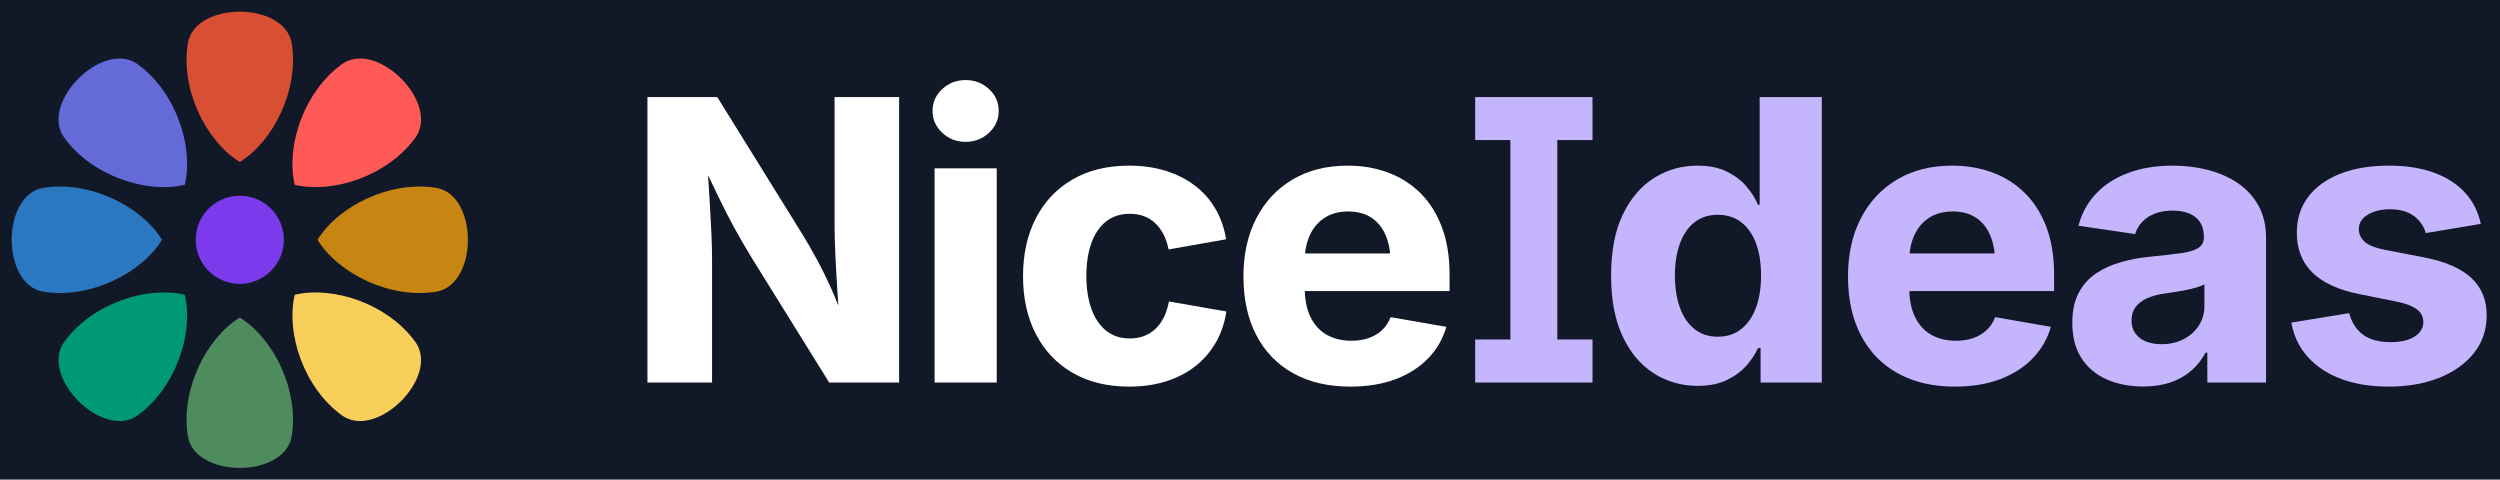
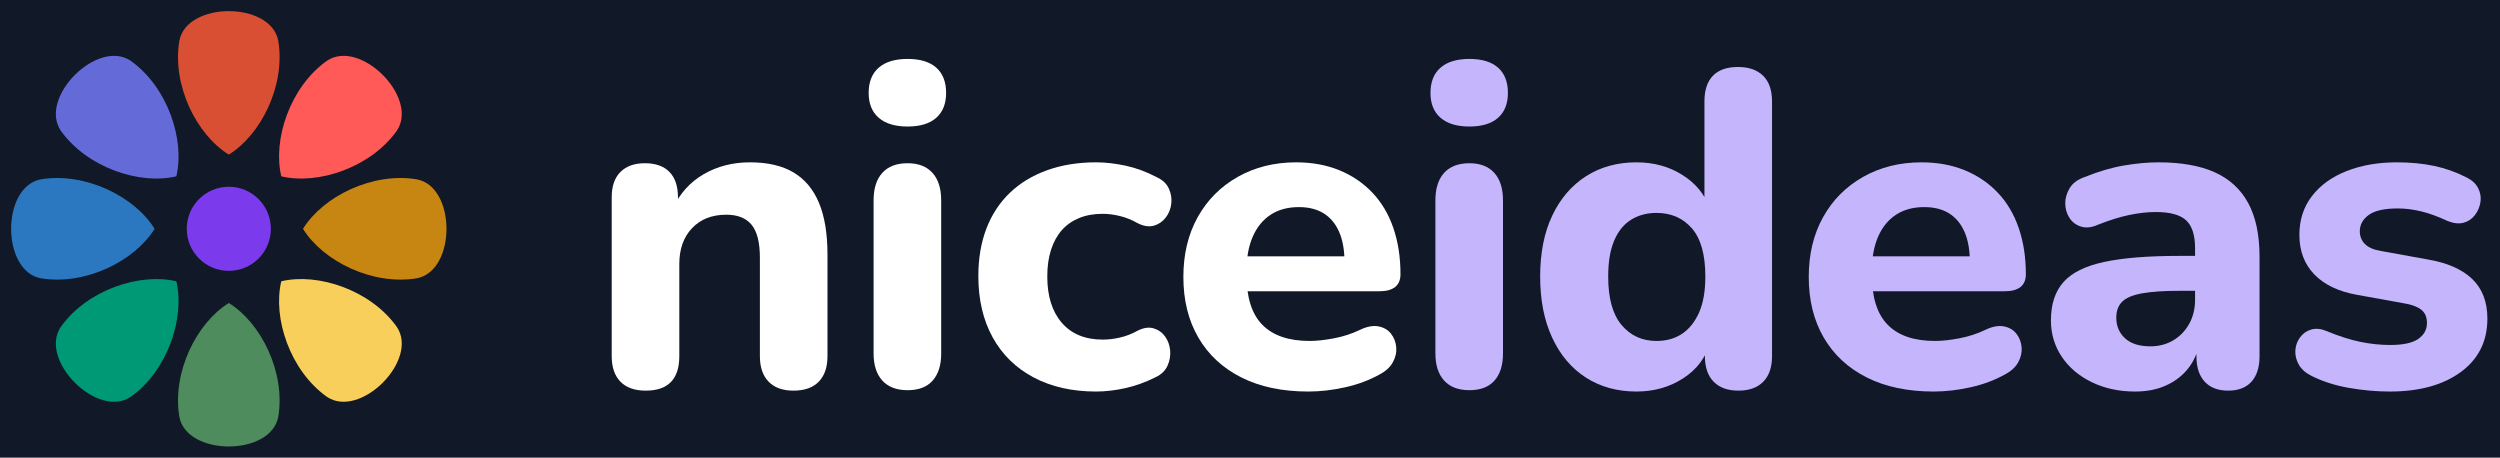
- <svg xmlns="http://www.w3.org/2000/svg" viewBox="0 0 875.8 168" width="875.8" height="168" role="img" aria-label="NiceIdeas">
-   <rect width="875.8" height="168.0" fill="#111827" />
+ <svg xmlns="http://www.w3.org/2000/svg" viewBox="0 0 917.8 168" width="917.8" height="168" role="img" aria-label="niceideas">
+   <rect width="917.8" height="168.0" fill="#111827" />
  <path d="M0 -0.30 C0.13 -0.38 0.23 -0.58 0.20 -0.76 C0.17 -0.92 -0.17 -0.92 -0.20 -0.76 C-0.23 -0.58 -0.13 -0.38 0 -0.30Z" fill="#D94F33" transform="translate(84.00 84.00) rotate(0) scale(90.811)" />
  <path d="M0 -0.30 C0.13 -0.38 0.23 -0.58 0.20 -0.76 C0.17 -0.92 -0.17 -0.92 -0.20 -0.76 C-0.23 -0.58 -0.13 -0.38 0 -0.30Z" fill="#FF5A58" transform="translate(84.00 84.00) rotate(45) scale(90.811)" />
  <path d="M0 -0.30 C0.13 -0.38 0.23 -0.58 0.20 -0.76 C0.17 -0.92 -0.17 -0.92 -0.20 -0.76 C-0.23 -0.58 -0.13 -0.38 0 -0.30Z" fill="#C78612" transform="translate(84.00 84.00) rotate(90) scale(90.811)" />
  <path d="M0 -0.30 C0.13 -0.38 0.23 -0.58 0.20 -0.76 C0.17 -0.92 -0.17 -0.92 -0.20 -0.76 C-0.23 -0.58 -0.13 -0.38 0 -0.30Z" fill="#F8CF5B" transform="translate(84.00 84.00) rotate(135) scale(90.811)" />
  <path d="M0 -0.30 C0.13 -0.38 0.23 -0.58 0.20 -0.76 C0.17 -0.92 -0.17 -0.92 -0.20 -0.76 C-0.23 -0.58 -0.13 -0.38 0 -0.30Z" fill="#4E8C5D" transform="translate(84.00 84.00) rotate(180) scale(90.811)" />
  <path d="M0 -0.30 C0.13 -0.38 0.23 -0.58 0.20 -0.76 C0.17 -0.92 -0.17 -0.92 -0.20 -0.76 C-0.23 -0.58 -0.13 -0.38 0 -0.30Z" fill="#009975" transform="translate(84.00 84.00) rotate(225) scale(90.811)" />
  <path d="M0 -0.30 C0.13 -0.38 0.23 -0.58 0.20 -0.76 C0.17 -0.92 -0.17 -0.92 -0.20 -0.76 C-0.23 -0.58 -0.13 -0.38 0 -0.30Z" fill="#2B78C0" transform="translate(84.00 84.00) rotate(270) scale(90.811)" />
  <path d="M0 -0.30 C0.13 -0.38 0.23 -0.58 0.20 -0.76 C0.17 -0.92 -0.17 -0.92 -0.20 -0.76 C-0.23 -0.58 -0.13 -0.38 0 -0.30Z" fill="#646AD8" transform="translate(84.00 84.00) rotate(315) scale(90.811)" />
  <circle cx="84.00" cy="84.00" r="15.44" fill="#7C3AED" />
-   <g transform="translate(218.40 34.00)">
-     <path d="M8.416 100.0V0.0H32.873L62.594 47.905Q65.164 52.09 67.708 56.768Q70.252 61.446 72.815 67.152Q75.379 72.859 77.973 80.131H75.812Q75.382 74.577 74.961 68.087Q74.54 61.597 74.255 55.531Q73.97 49.466 73.97 45.288V0.0H96.581V100.0H72.077L44.953 56.349Q41.641 50.906 38.906 45.927Q36.171 40.947 33.321 35.012Q30.47 29.078 26.577 20.97H29.232Q29.698 28.158 30.119 34.903Q30.54 41.648 30.796 47.175Q31.051 52.702 31.051 56.303V100.0Z" fill="#FFFFFF" />
-     <path d="M109.004 100.0V24.966H130.769V100.0ZM119.867 15.695Q115.091 15.695 111.692 12.515Q108.293 9.334 108.293 4.882Q108.293 0.339 111.692 -2.805Q115.091 -5.95 119.867 -5.95Q124.653 -5.95 128.058 -2.81Q131.464 0.33 131.464 4.88Q131.464 9.339 128.058 12.517Q124.653 15.695 119.867 15.695Z" fill="#FFFFFF" />
-     <path d="M177.159 101.436Q165.649 101.436 157.31 96.582Q148.971 91.728 144.479 83.025Q139.988 74.322 139.988 62.779Q139.988 51.164 144.479 42.45Q148.971 33.735 157.31 28.881Q165.649 24.027 177.159 24.027Q184.122 24.027 189.914 25.829Q195.706 27.631 200.136 30.98Q204.565 34.329 207.364 39.104Q210.163 43.879 211.139 49.826L190.978 53.376Q190.39 50.447 189.214 48.139Q188.038 45.832 186.332 44.207Q184.625 42.581 182.389 41.738Q180.152 40.896 177.421 40.896Q172.478 40.896 169.085 43.579Q165.693 46.262 163.933 51.154Q162.173 56.047 162.173 62.691Q162.173 69.245 163.933 74.169Q165.693 79.094 169.085 81.83Q172.478 84.567 177.421 84.567Q180.176 84.567 182.436 83.691Q184.696 82.815 186.448 81.144Q188.199 79.473 189.375 77.053Q190.552 74.634 191.095 71.614L211.233 75.121Q210.28 81.245 207.47 86.087Q204.659 90.929 200.24 94.369Q195.82 97.809 189.983 99.622Q184.146 101.436 177.159 101.436Z" fill="#FFFFFF" />
-     <path d="M254.643 101.436Q243.029 101.436 234.619 96.757Q226.21 92.077 221.708 83.419Q217.207 74.762 217.207 62.825Q217.207 51.238 221.695 42.512Q226.183 33.785 234.39 28.906Q242.596 24.027 253.713 24.027Q261.344 24.027 267.848 26.443Q274.351 28.859 279.192 33.648Q284.032 38.436 286.72 45.574Q289.408 52.711 289.408 62.198V67.973H225.482V54.805H278.928L268.754 58.127Q268.754 52.577 267.071 48.54Q265.388 44.503 262.089 42.295Q258.791 40.087 253.888 40.087Q248.985 40.087 245.593 42.319Q242.2 44.55 240.435 48.446Q238.67 52.342 238.67 57.446V66.799Q238.67 72.94 240.705 77.087Q242.74 81.235 246.437 83.305Q250.133 85.376 255.015 85.376Q258.354 85.376 261.084 84.428Q263.814 83.48 265.777 81.637Q267.74 79.795 268.757 77.104L288.287 80.5Q286.455 86.836 281.901 91.545Q277.348 96.255 270.465 98.846Q263.583 101.436 254.643 101.436Z" fill="#FFFFFF" />
-     <path d="M2 0h30v11H23v51h9v11H2V62h9V11H2z" fill="#C4B5FD" transform="translate(295.65 0.00) scale(1.36986)" />
-     <path d="M376.302 101.174Q367.846 101.174 360.948 96.78Q354.05 92.386 350.024 83.792Q345.997 75.198 345.997 62.597Q345.997 49.584 350.166 41.023Q354.336 32.463 361.212 28.245Q368.087 24.027 376.151 24.027Q382.332 24.027 386.562 26.116Q390.792 28.205 393.456 31.367Q396.121 34.53 397.46 37.722H398.05V0.0H419.816V100.0H398.366V87.909H397.46Q396.034 91.124 393.324 94.158Q390.614 97.191 386.438 99.183Q382.262 101.174 376.302 101.174ZM383.393 83.956Q388.188 83.956 391.577 81.282Q394.967 78.607 396.75 73.802Q398.534 68.997 398.534 62.55Q398.534 56.017 396.762 51.248Q394.99 46.48 391.601 43.863Q388.212 41.245 383.393 41.245Q378.504 41.245 375.146 43.933Q371.789 46.621 370.073 51.413Q368.356 56.205 368.356 62.55Q368.356 68.876 370.084 73.715Q371.813 78.554 375.182 81.255Q378.551 83.956 383.393 83.956Z" fill="#C4B5FD" />
-     <path d="M466.424 101.436Q454.81 101.436 446.4 96.757Q437.991 92.077 433.489 83.419Q428.987 74.762 428.987 62.825Q428.987 51.238 433.476 42.512Q437.964 33.785 446.17 28.906Q454.377 24.027 465.494 24.027Q473.125 24.027 479.628 26.443Q486.132 28.859 490.972 33.648Q495.813 38.436 498.501 45.574Q501.189 52.711 501.189 62.198V67.973H437.263V54.805H490.709L480.534 58.127Q480.534 52.577 478.851 48.54Q477.169 44.503 473.87 42.295Q470.571 40.087 465.669 40.087Q460.766 40.087 457.373 42.319Q453.981 44.55 452.216 48.446Q450.451 52.342 450.451 57.446V66.799Q450.451 72.94 452.486 77.087Q454.521 81.235 458.217 83.305Q461.914 85.376 466.796 85.376Q470.135 85.376 472.865 84.428Q475.595 83.48 477.558 81.637Q479.521 79.795 480.538 77.104L500.068 80.5Q498.236 86.836 493.682 91.545Q489.128 96.255 482.246 98.846Q475.363 101.436 466.424 101.436Z" fill="#C4B5FD" />
-     <path d="M532.397 101.396Q525.24 101.396 519.609 98.908Q513.978 96.419 510.773 91.47Q507.569 86.52 507.569 79.094Q507.569 72.826 509.814 68.581Q512.058 64.336 515.993 61.715Q519.928 59.094 524.986 57.713Q530.045 56.332 535.673 55.836Q542.122 55.225 546.067 54.624Q550.011 54.023 551.84 52.773Q553.669 51.523 553.669 49.164V48.849Q553.669 45.94 552.382 43.928Q551.095 41.916 548.652 40.847Q546.21 39.779 542.676 39.779Q539.139 39.779 536.448 40.846Q533.757 41.913 532.029 43.753Q530.3 45.594 529.572 47.993L509.716 45.084Q511.424 38.587 515.844 33.878Q520.263 29.168 527.107 26.597Q533.951 24.027 542.82 24.027Q549.327 24.027 555.216 25.565Q561.106 27.104 565.656 30.225Q570.206 33.346 572.821 38.091Q575.435 42.836 575.435 49.272V100.0H554.874V89.537H554.243Q552.313 93.201 549.255 95.856Q546.196 98.51 542.005 99.953Q537.813 101.396 532.397 101.396ZM538.797 86.58Q543.153 86.58 546.54 84.835Q549.928 83.091 551.886 80.074Q553.844 77.057 553.844 73.235V65.581Q552.887 66.148 551.233 66.656Q549.579 67.165 547.569 67.571Q545.559 67.977 543.575 68.28Q541.592 68.584 539.934 68.829Q536.357 69.322 533.743 70.5Q531.129 71.678 529.72 73.584Q528.31 75.49 528.31 78.258Q528.31 80.973 529.67 82.827Q531.029 84.681 533.384 85.631Q535.74 86.58 538.797 86.58Z" fill="#C4B5FD" />
-     <path d="M618.341 101.436Q609.009 101.436 601.824 98.773Q594.64 96.111 590.115 91.092Q585.589 86.074 584.291 79.02L604.536 75.701Q605.972 80.741 609.497 83.3Q613.022 85.859 619.08 85.859Q624.402 85.859 627.474 83.899Q630.546 81.94 630.546 78.836Q630.546 76.077 628.242 74.344Q625.938 72.611 621.11 71.641L608.103 69.037Q597.116 66.839 591.67 61.467Q586.224 56.094 586.224 47.564Q586.224 40.205 590.219 34.945Q594.214 29.685 601.448 26.856Q608.683 24.027 618.459 24.027Q627.616 24.027 634.35 26.517Q641.083 29.007 645.214 33.569Q649.345 38.131 650.674 44.436L631.401 47.648Q630.294 43.839 627.118 41.576Q623.942 39.312 618.831 39.312Q614.214 39.312 611.081 41.2Q607.949 43.087 607.949 46.258Q607.949 48.805 609.944 50.646Q611.939 52.487 616.989 53.507L630.905 56.191Q641.935 58.346 647.336 63.347Q652.737 68.349 652.737 76.46Q652.737 83.997 648.315 89.611Q643.892 95.225 636.145 98.331Q628.398 101.436 618.341 101.436Z" fill="#C4B5FD" />
+   <g transform="translate(215.04 26.07)">
+     <path d="M22.022 117.341Q15.941 117.341 12.737 114.054Q9.532 110.767 9.532 104.687V46.345Q9.532 40.264 12.737 37.059Q15.941 33.855 21.693 33.855Q27.61 33.855 30.732 37.059Q33.855 40.264 33.855 46.345V55.712L32.047 50.289Q35.827 42.236 43.304 37.881Q50.782 33.526 60.314 33.526Q70.01 33.526 76.255 37.224Q82.5 40.921 85.623 48.399Q88.745 55.877 88.745 67.381V104.687Q88.745 110.767 85.541 114.054Q82.336 117.341 76.255 117.341Q70.339 117.341 67.134 114.054Q63.93 110.767 63.93 104.687V68.531Q63.93 60.15 60.889 56.452Q57.849 52.754 51.604 52.754Q43.715 52.754 39.032 57.685Q34.348 62.615 34.348 70.832V104.687Q34.348 117.341 22.022 117.341Z" fill="#FFFFFF" />
+     <path d="M118.163 117.177Q112.082 117.177 108.877 113.643Q105.673 110.11 105.673 103.701V47.495Q105.673 40.921 108.877 37.388Q112.082 33.855 118.163 33.855Q124.079 33.855 127.284 37.388Q130.489 40.921 130.489 47.495V103.701Q130.489 110.11 127.366 113.643Q124.244 117.177 118.163 117.177ZM118.163 20.379Q111.26 20.379 107.563 17.174Q103.865 13.969 103.865 8.053Q103.865 1.972 107.563 -1.233Q111.26 -4.437 118.163 -4.437Q125.065 -4.437 128.681 -1.233Q132.296 1.972 132.296 8.053Q132.296 13.969 128.681 17.174Q125.065 20.379 118.163 20.379Z" fill="#FFFFFF" />
+     <path d="M187.351 117.67Q174.204 117.67 164.426 112.493Q154.647 107.316 149.388 97.784Q144.129 88.252 144.129 75.269Q144.129 65.573 147.087 57.849Q150.045 50.125 155.715 44.701Q161.385 39.278 169.438 36.402Q177.491 33.526 187.351 33.526Q192.446 33.526 198.198 34.759Q203.95 35.991 209.538 38.949Q212.825 40.428 214.057 43.14Q215.29 45.852 214.961 48.728Q214.632 51.604 212.907 53.822Q211.181 56.041 208.552 56.781Q205.922 57.52 202.635 55.877Q199.513 54.069 196.144 53.247Q192.775 52.426 189.817 52.426Q184.886 52.426 181.106 53.987Q177.326 55.548 174.779 58.424Q172.232 61.3 170.835 65.573Q169.438 69.846 169.438 75.434Q169.438 86.28 174.779 92.443Q180.12 98.606 189.817 98.606Q192.775 98.606 196.062 97.866Q199.348 97.127 202.635 95.319Q205.922 93.676 208.552 94.497Q211.181 95.319 212.742 97.538Q214.304 99.756 214.55 102.632Q214.797 105.508 213.564 108.22Q212.332 110.932 209.209 112.411Q203.621 115.205 198.034 116.437Q192.446 117.67 187.351 117.67Z" fill="#FFFFFF" />
+     <path d="M265.25 117.67Q250.952 117.67 240.681 112.493Q230.409 107.316 224.904 97.866Q219.398 88.417 219.398 75.598Q219.398 63.108 224.657 53.658Q229.916 44.208 239.366 38.867Q248.816 33.526 260.813 33.526Q269.523 33.526 276.59 36.402Q283.657 39.278 288.751 44.619Q293.846 49.96 296.475 57.602Q299.105 65.244 299.105 74.612Q299.105 77.734 297.133 79.296Q295.161 80.857 291.381 80.857H239.777V68.038H281.191L278.562 70.339Q278.562 63.601 276.59 59.081Q274.618 54.562 270.92 52.261Q267.222 49.96 261.799 49.96Q255.718 49.96 251.445 52.754Q247.172 55.548 244.872 60.807Q242.571 66.066 242.571 73.461V74.776Q242.571 87.266 248.405 93.183Q254.239 99.099 265.743 99.099Q269.687 99.099 274.782 98.113Q279.877 97.127 284.314 94.99Q288.094 93.183 291.052 93.758Q294.01 94.333 295.654 96.47Q297.297 98.606 297.544 101.4Q297.79 104.194 296.311 106.905Q294.832 109.617 291.381 111.425Q285.793 114.547 278.809 116.109Q271.824 117.67 265.25 117.67Z" fill="#FFFFFF" />
+     <path d="M324.414 117.177Q318.333 117.177 315.128 113.643Q311.924 110.11 311.924 103.701V47.495Q311.924 40.921 315.128 37.388Q318.333 33.855 324.414 33.855Q330.33 33.855 333.535 37.388Q336.74 40.921 336.74 47.495V103.701Q336.74 110.11 333.617 113.643Q330.494 117.177 324.414 117.177ZM324.414 20.379Q317.511 20.379 313.814 17.174Q310.116 13.969 310.116 8.053Q310.116 1.972 313.814 -1.233Q317.511 -4.437 324.414 -4.437Q331.316 -4.437 334.932 -1.233Q338.547 1.972 338.547 8.053Q338.547 13.969 334.932 17.174Q331.316 20.379 324.414 20.379Z" fill="#C4B5FD" />
+     <path d="M385.714 117.67Q375.196 117.67 367.225 112.575Q359.255 107.481 354.817 97.949Q350.38 88.417 350.38 75.434Q350.38 62.45 354.817 53.083Q359.255 43.715 367.225 38.621Q375.196 33.526 385.714 33.526Q395.246 33.526 402.559 38.128Q409.872 42.729 412.502 50.125H410.694V11.175Q410.694 4.93 413.817 1.726Q416.939 -1.479 423.02 -1.479Q428.936 -1.479 432.223 1.726Q435.51 4.93 435.51 11.175V104.687Q435.51 110.767 432.305 114.054Q429.101 117.341 423.184 117.341Q417.268 117.341 414.063 114.054Q410.858 110.767 410.858 104.687V93.511L412.666 99.921Q410.365 107.974 402.888 112.822Q395.41 117.67 385.714 117.67ZM393.109 99.099Q398.533 99.099 402.477 96.47Q406.421 93.84 408.722 88.663Q411.023 83.486 411.023 75.434Q411.023 63.437 406.092 57.767Q401.162 52.097 393.109 52.097Q387.85 52.097 383.824 54.562Q379.798 57.027 377.579 62.204Q375.36 67.381 375.36 75.434Q375.36 87.431 380.291 93.265Q385.221 99.099 393.109 99.099Z" fill="#C4B5FD" />
+     <path d="M494.838 117.67Q480.54 117.67 470.269 112.493Q459.997 107.316 454.492 97.866Q448.986 88.417 448.986 75.598Q448.986 63.108 454.245 53.658Q459.504 44.208 468.954 38.867Q478.404 33.526 490.401 33.526Q499.111 33.526 506.178 36.402Q513.244 39.278 518.339 44.619Q523.434 49.96 526.063 57.602Q528.693 65.244 528.693 74.612Q528.693 77.734 526.72 79.296Q524.748 80.857 520.968 80.857H469.365V68.038H510.779L508.15 70.339Q508.15 63.601 506.178 59.081Q504.205 54.562 500.508 52.261Q496.81 49.96 491.387 49.96Q485.306 49.96 481.033 52.754Q476.76 55.548 474.459 60.807Q472.158 66.066 472.158 73.461V74.776Q472.158 87.266 477.993 93.183Q483.827 99.099 495.331 99.099Q499.275 99.099 504.37 98.113Q509.464 97.127 513.902 94.99Q517.682 93.183 520.64 93.758Q523.598 94.333 525.241 96.47Q526.885 98.606 527.131 101.4Q527.378 104.194 525.899 106.905Q524.42 109.617 520.968 111.425Q515.381 114.547 508.396 116.109Q501.412 117.67 494.838 117.67Z" fill="#C4B5FD" />
+     <path d="M568.792 117.67Q559.918 117.67 552.851 114.219Q545.784 110.767 541.84 104.851Q537.896 98.935 537.896 91.539Q537.896 82.665 542.497 77.488Q547.099 72.311 557.453 70.092Q567.806 67.874 584.898 67.874H593.608V80.693H585.062Q576.681 80.693 571.504 81.596Q566.327 82.5 564.109 84.637Q561.89 86.773 561.89 90.553Q561.89 95.155 565.095 98.113Q568.299 101.071 574.38 101.071Q579.146 101.071 582.844 98.853Q586.541 96.634 588.678 92.772Q590.814 88.91 590.814 83.979V65.08Q590.814 57.849 587.528 54.809Q584.241 51.768 576.352 51.768Q571.915 51.768 566.738 52.836Q561.561 53.905 555.316 56.37Q551.701 58.013 548.907 57.109Q546.113 56.205 544.634 53.822Q543.155 51.439 543.155 48.563Q543.155 45.687 544.798 42.976Q546.442 40.264 550.222 38.949Q557.946 35.827 564.766 34.676Q571.586 33.526 577.338 33.526Q589.993 33.526 598.128 37.224Q606.263 40.921 610.371 48.563Q614.48 56.205 614.48 68.202V104.687Q614.48 110.767 611.522 114.054Q608.563 117.341 602.976 117.341Q597.388 117.341 594.348 114.054Q591.307 110.767 591.307 104.687V98.606L592.458 99.592Q591.472 105.18 588.267 109.206Q585.062 113.233 580.132 115.451Q575.202 117.67 568.792 117.67Z" fill="#C4B5FD" />
+     <path d="M662.304 117.67Q655.073 117.67 647.431 116.355Q639.789 115.04 633.544 111.918Q630.257 110.274 628.86 107.727Q627.463 105.18 627.627 102.55Q627.792 99.921 629.353 97.784Q630.914 95.648 633.461 94.908Q636.009 94.169 639.131 95.483Q645.869 98.277 651.457 99.428Q657.045 100.578 662.468 100.578Q669.535 100.578 672.74 98.36Q675.944 96.141 675.944 92.525Q675.944 89.238 673.808 87.595Q671.671 85.952 667.563 85.294L650.307 82.172Q640.117 80.364 634.612 74.694Q629.106 69.024 629.106 60.15Q629.106 51.933 633.708 45.934Q638.31 39.935 646.445 36.731Q654.58 33.526 664.933 33.526Q672.329 33.526 678.574 34.841Q684.819 36.156 690.571 39.114Q693.529 40.593 694.762 43.058Q695.994 45.523 695.583 48.153Q695.172 50.782 693.529 52.919Q691.886 55.055 689.338 55.712Q686.791 56.37 683.504 55.055Q678.245 52.59 673.808 51.522Q669.371 50.453 665.262 50.453Q657.866 50.453 654.58 52.836Q651.293 55.219 651.293 58.835Q651.293 61.629 653.183 63.519Q655.073 65.409 659.017 66.066L676.273 69.189Q686.955 70.996 692.543 76.337Q698.131 81.679 698.131 90.882Q698.131 103.372 688.352 110.521Q678.574 117.67 662.304 117.67Z" fill="#C4B5FD" />
  </g>
</svg>
